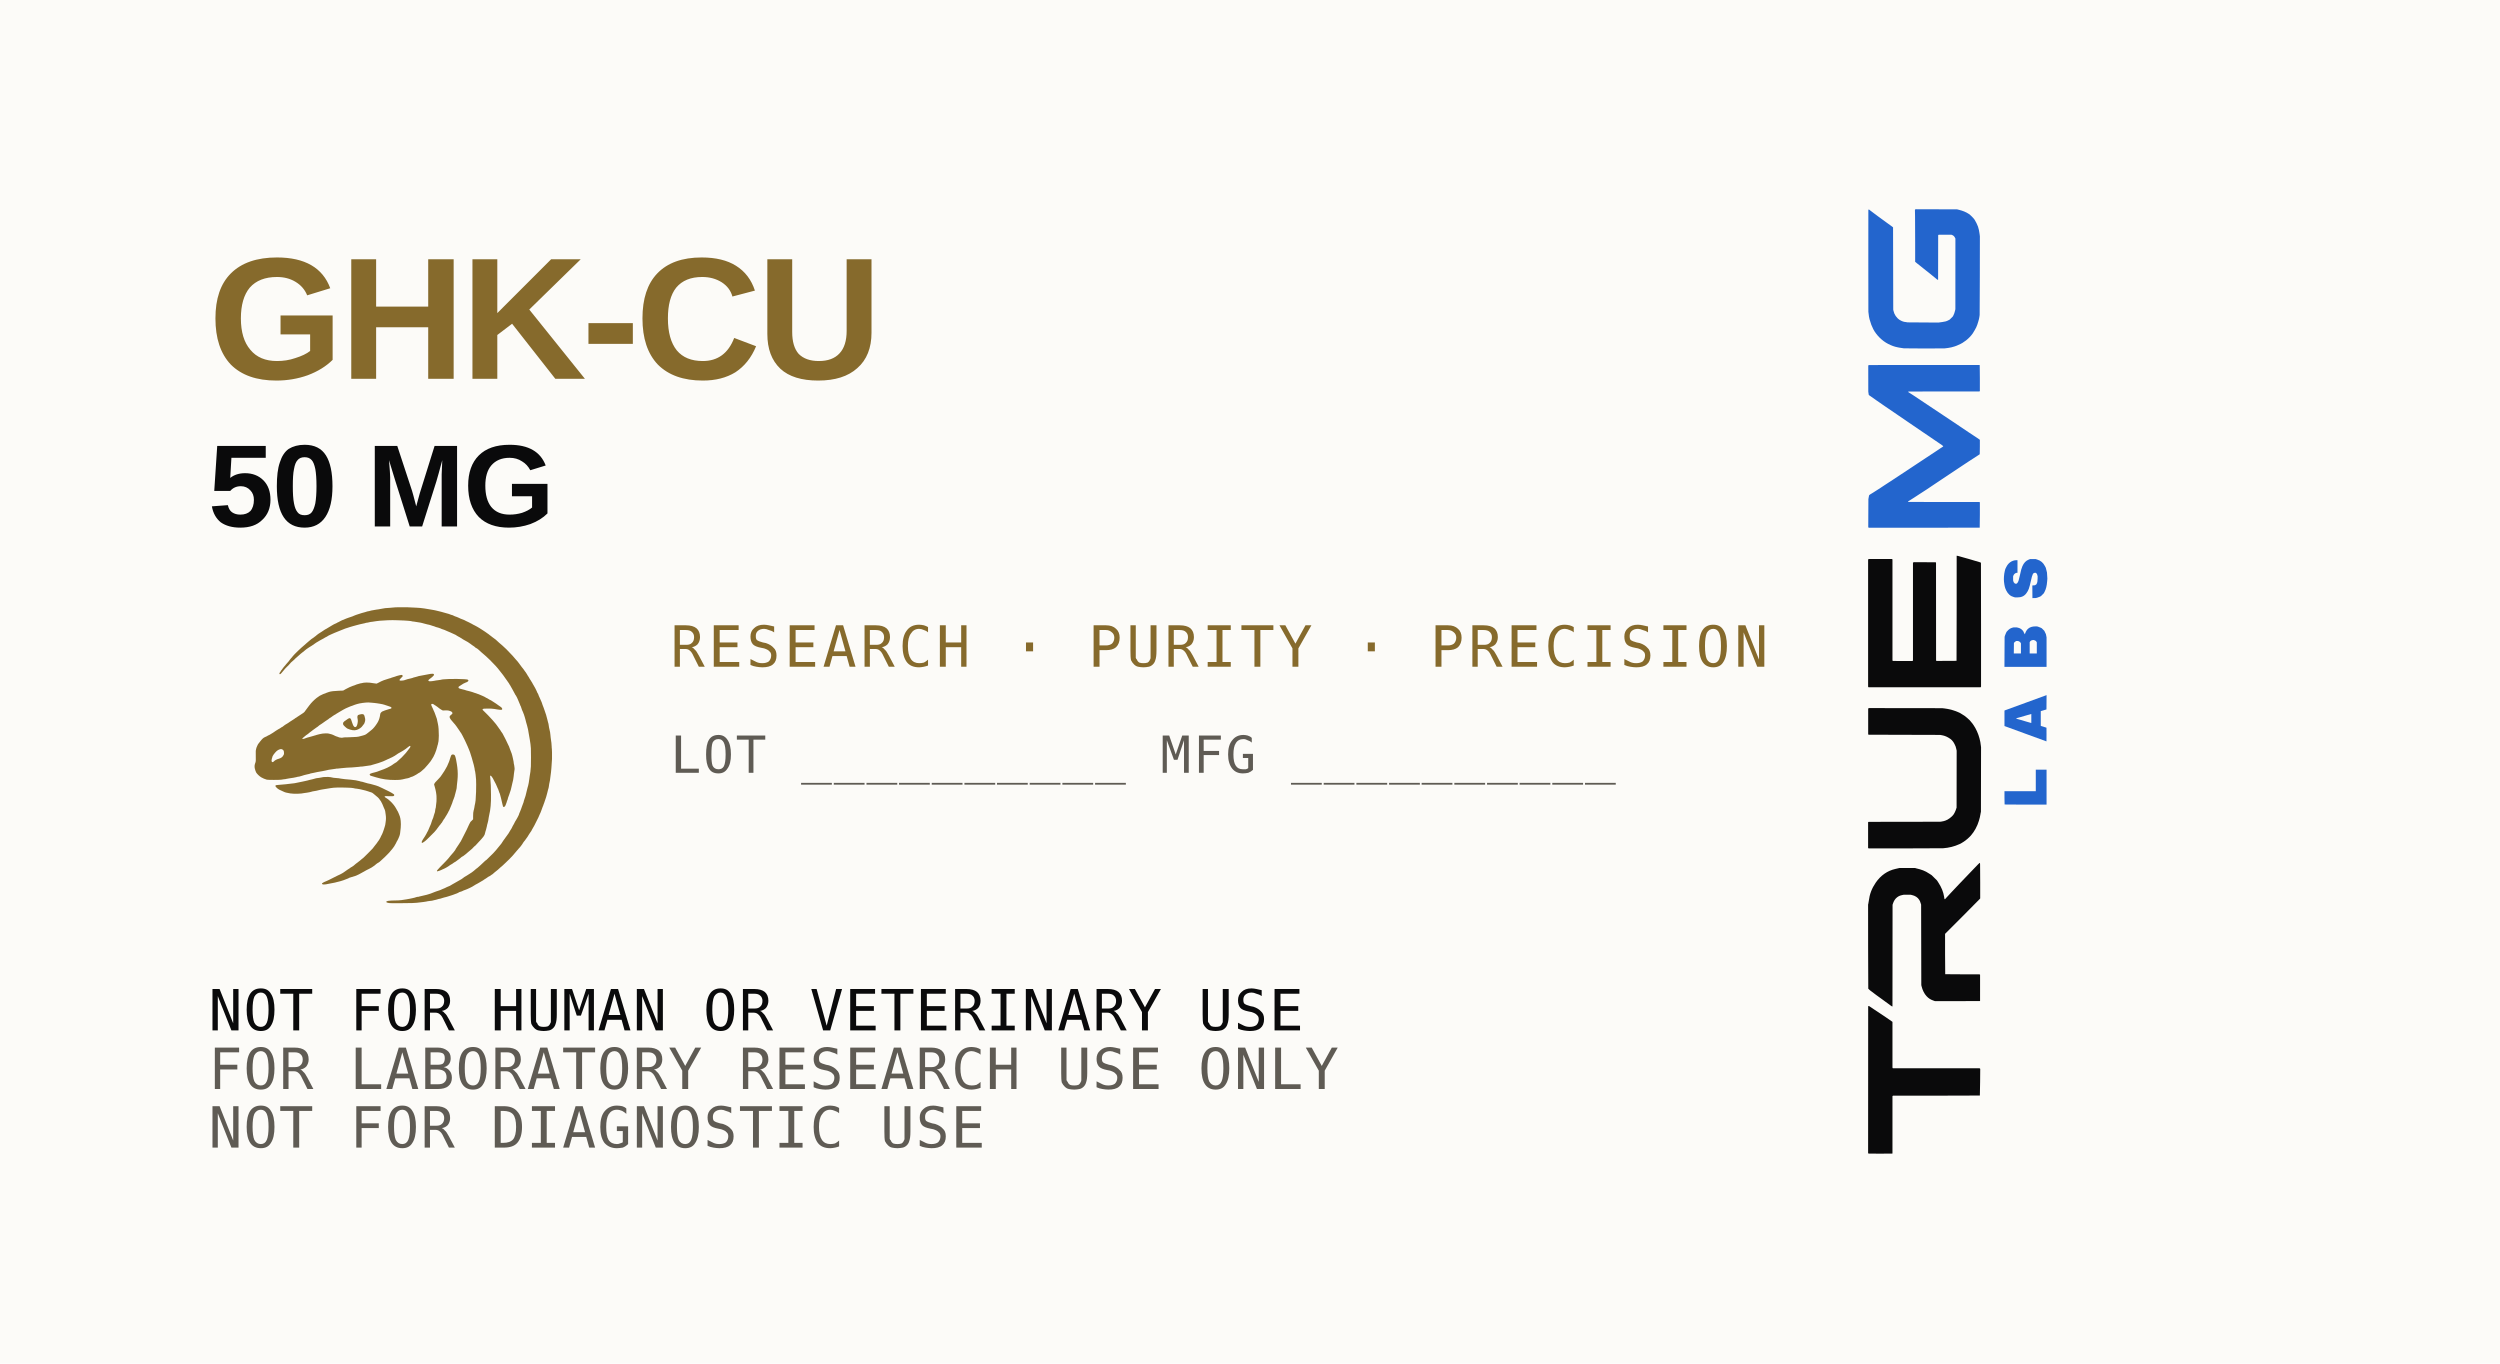
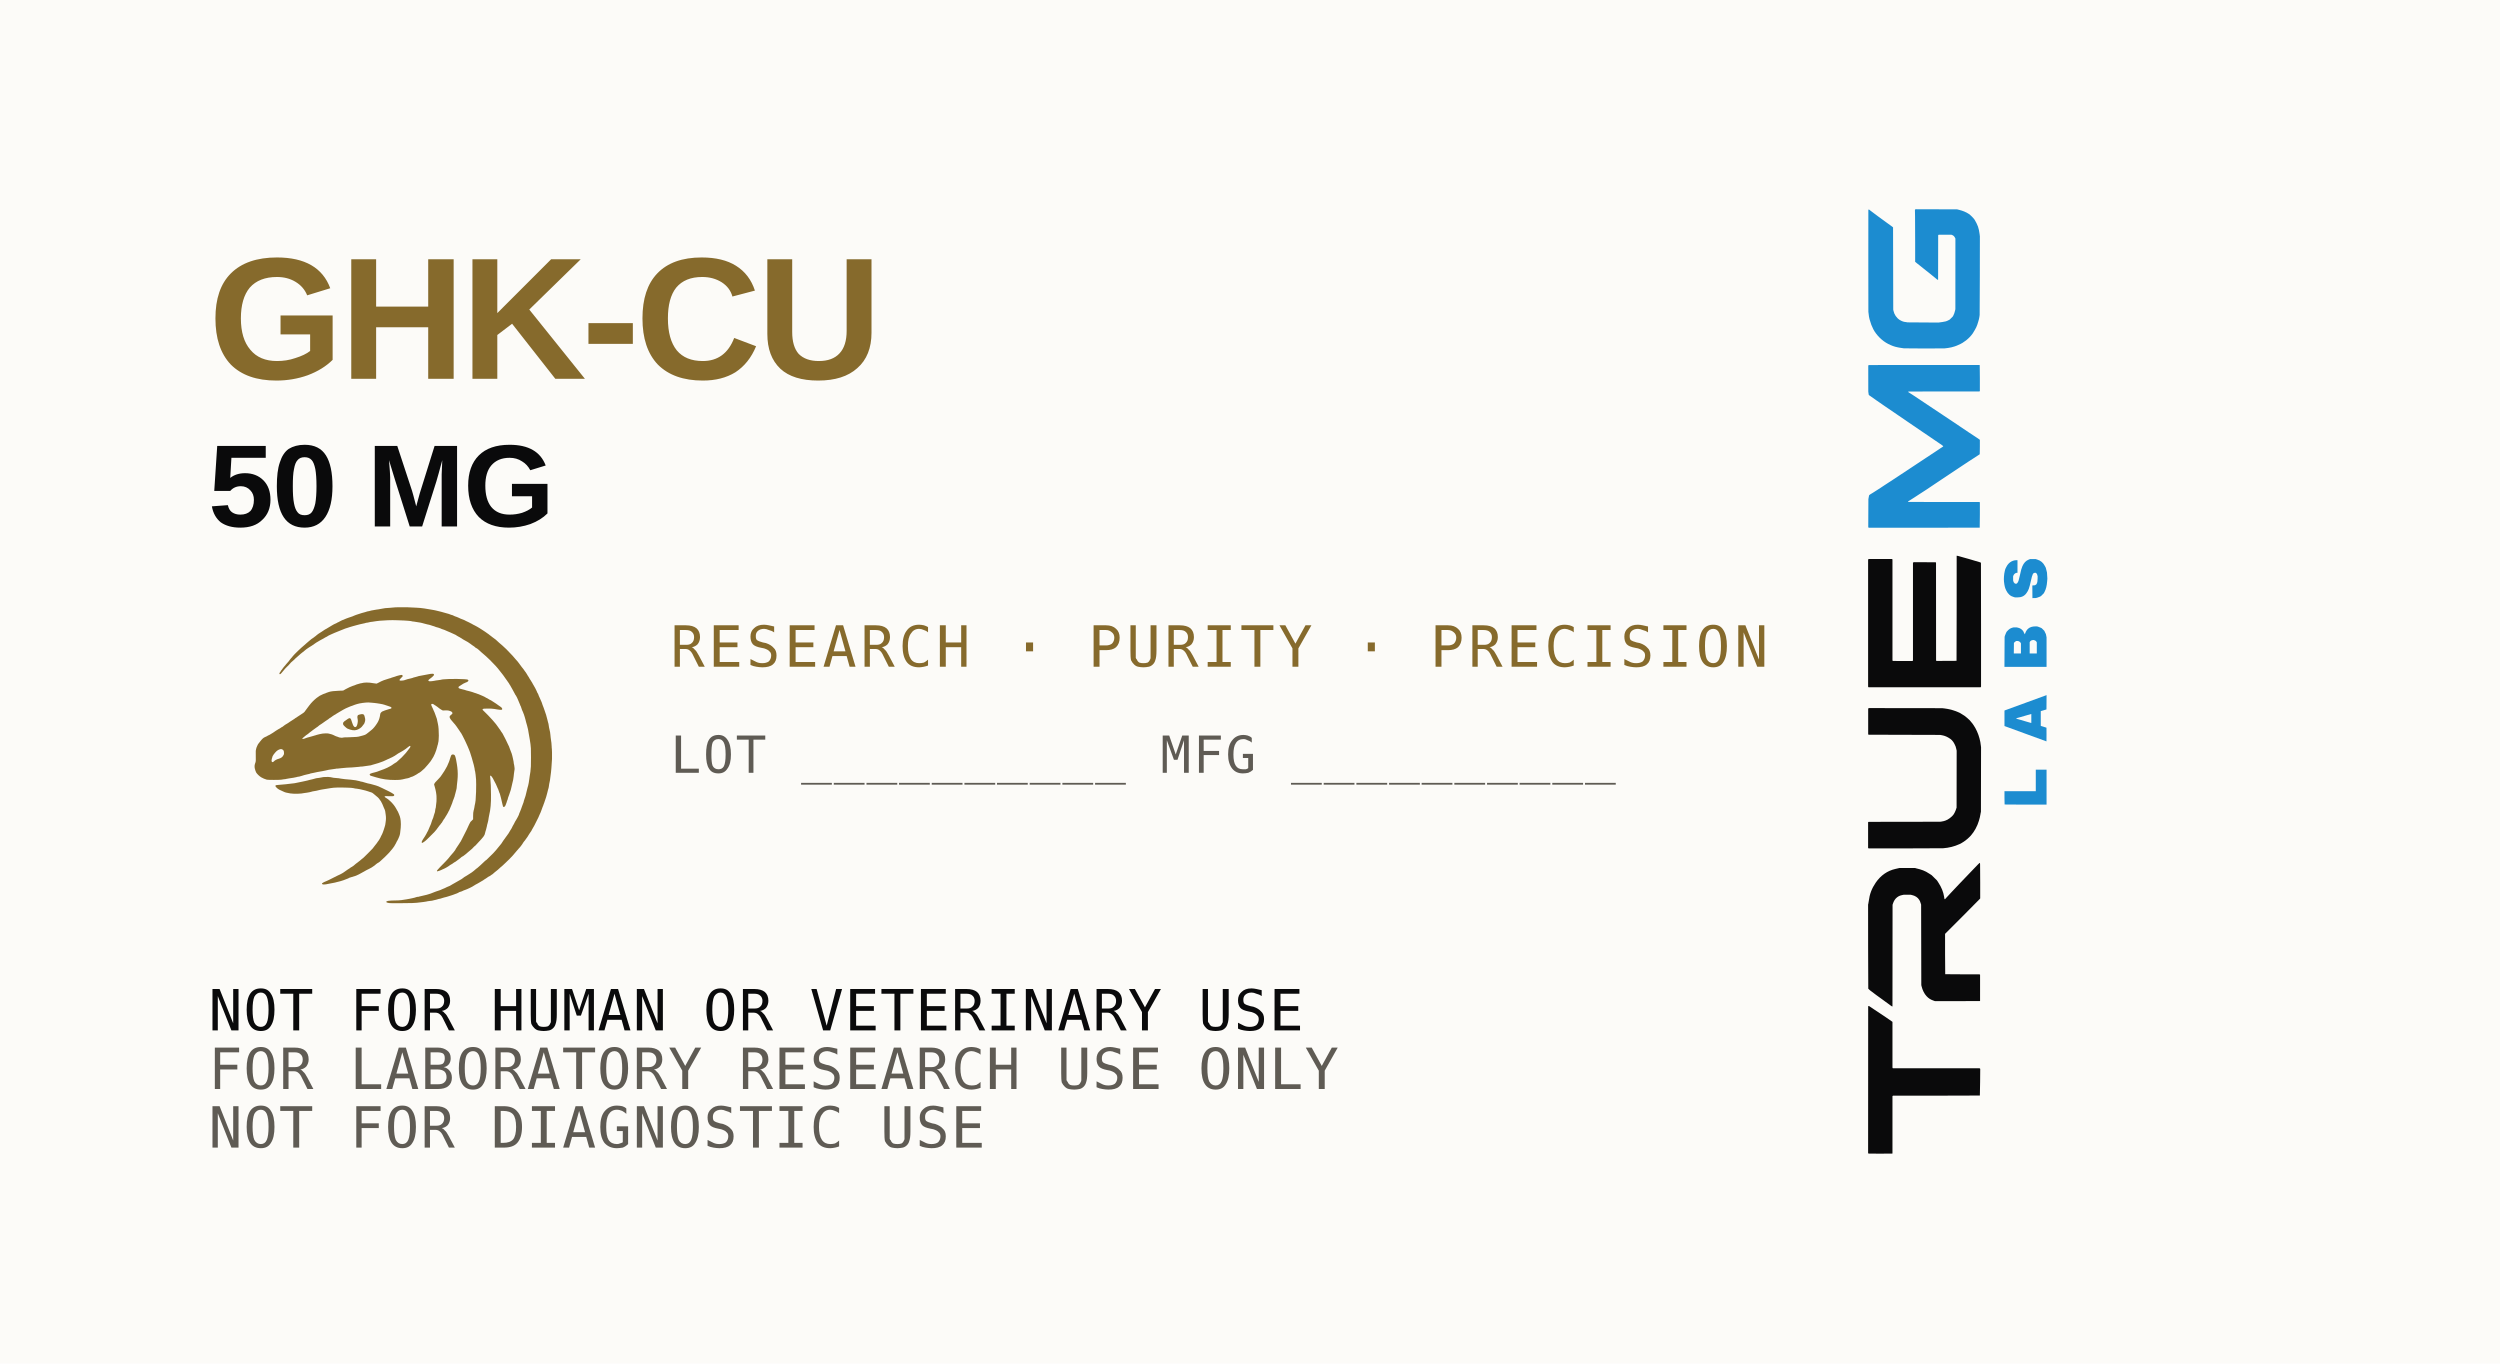
<svg xmlns="http://www.w3.org/2000/svg" width="66.0mm" height="36.0mm" viewBox="0 0 66.0 36.0">
  <rect x="0" y="0" width="66.0" height="36.0" fill="#FCFBF8" />
  <g transform="translate(49.30,30.50) rotate(-90) scale(0.004437)">
    <g transform="translate(0,681) scale(0.025,-0.025)" stroke="none">
      <g fill="#0A0A0B">
        <path d="M465 27020 l-58 -59 -15 -2770 c-8 -1524 0 -2802 18 -2841 l33 -70 6816 0 6815 0 61 -61 61 -61 -3 -10322 c-2 -5867 12 -10336 32 -10355 19 -18 1457 -45 3195 -61 l3160 -28 70 77 70 78 0 10325 0 10325 77 42 78 41 5439 0 5440 0 86 110 c125 160 843 1198 1065 1538 295 455 724 1099 1709 2569 l910 1356 -12 104 -12 103 -17488 9 -17488 9 -59 -58z" />
        <path d="M39653 27037 c-49 -18 -221 -200 -384 -405 -458 -576 -1855 -2468 -2161 -2925 -179 -268 -743 -1037 -1416 -1929 -166 -221 -278 -407 -266 -440 l22 -57 12086 -12 12086 -12 278 -88 c640 -203 1152 -536 1485 -965 307 -395 445 -712 569 -1304 l66 -320 0 -800 0 -800 -66 -300 c-181 -812 -569 -1408 -1152 -1768 -273 -168 -352 -202 -789 -341 l-351 -111 -9580 -21 -9580 -22 -300 -72 c-898 -215 -1753 -647 -2317 -1169 -555 -514 -833 -960 -1109 -1776 l-74 -220 -9 -5315 c-6 -2923 5 -5341 24 -5374 l33 -60 3113 -1 3113 0 48 65 47 66 6 4063 c3 2235 15 4080 27 4100 13 21 2011 36 4813 36 l4790 0 4138 -4134 c2275 -2274 4176 -4155 4224 -4180 l88 -46 3836 0 c2110 0 4003 12 4207 26 l369 26 19 50 c22 57 -449 537 -1427 1453 -693 648 -3219 3069 -3680 3525 -144 143 -513 492 -821 776 -307 284 -765 716 -1018 960 -460 444 -678 647 -1334 1239 l-350 316 13 64 12 65 180 30 c98 16 287 47 419 68 1108 179 2211 624 3280 1324 l560 366 620 626 620 626 263 400 c457 695 732 1203 890 1648 218 612 370 1114 408 1352 14 88 56 250 92 360 l67 200 0 1860 0 1860 -67 280 c-37 154 -105 451 -152 660 -425 1916 -1544 3522 -3281 4711 -1373 939 -2719 1447 -4380 1652 -176 22 -437 66 -580 99 l-260 59 -9960 -6 c-5478 -3 -9999 -20 -10047 -38z" />
        <path d="M73081 27003 l-41 -78 3 -8632 c2 -4748 18 -8831 36 -9073 101 -1383 432 -2698 970 -3860 66 -143 137 -296 156 -340 20 -44 107 -188 194 -320 88 -132 189 -294 225 -360 209 -379 985 -1283 1459 -1702 967 -852 2219 -1538 3517 -1926 650 -194 1101 -302 1480 -354 165 -23 381 -62 480 -87 l180 -46 7678 -14 7679 -14 341 41 c875 105 996 127 1782 328 1078 274 2363 850 3164 1418 90 64 252 177 360 252 187 130 549 429 780 644 172 160 902 995 1009 1154 55 80 204 315 333 521 129 206 275 440 325 520 50 80 106 181 125 225 20 44 83 188 142 320 184 414 294 707 421 1120 67 220 148 481 179 580 32 99 77 306 101 460 24 154 62 337 84 406 22 69 70 384 107 700 l66 574 11 8700 12 8700 -51 100 -50 100 -3067 0 -3067 0 -52 -52 -52 -52 -24 -8508 -24 -8508 -44 -260 c-110 -664 -270 -1122 -588 -1684 -416 -734 -817 -1122 -1520 -1473 -547 -273 -643 -308 -1159 -424 l-449 -100 -6776 10 -6776 11 -200 71 c-110 39 -290 99 -400 133 -249 78 -763 334 -1012 503 -573 388 -1285 1345 -1482 1993 -23 77 -72 239 -109 360 -36 121 -85 364 -108 540 l-41 320 -14 8515 -13 8515 -45 55 -46 55 -3073 0 -3074 0 -42 -77z" />
        <path d="M111470 27037 l-70 -41 0 -13357 0 -13356 77 -42 78 -41 14699 0 c8085 0 14727 11 14761 23 73 29 147 254 589 1797 45 154 107 361 140 460 63 190 147 481 240 830 105 394 171 630 288 1030 333 1138 450 1584 428 1620 l-25 40 -12447 1 c-6847 0 -12469 14 -12496 31 l-47 30 -13 2367 -12 2367 52 52 52 52 11644 8 11643 7 44 44 44 44 13 2601 14 2601 -64 97 -64 98 -11636 0 -11636 0 -65 65 -65 65 9 2319 10 2320 55 55 56 56 12035 0 12036 0 42 77 41 78 0 2733 0 2734 -61 88 -61 87 -15129 1 -15129 0 -70 -41z" />
      </g>
-       <g fill="#2365CD">
+       <g fill="#1C8CD0">
        <path d="M149428 26991 l-69 -51 0 -13193 c0 -7256 10 -13210 23 -13230 14 -22 1228 -37 3012 -37 l2990 0 48 48 48 48 0 8485 c0 4667 11 8496 24 8510 51 51 137 -27 250 -225 101 -177 300 -490 866 -1360 66 -102 354 -541 640 -976 286 -435 601 -923 700 -1084 99 -162 321 -503 493 -760 172 -256 505 -753 740 -1103 235 -350 445 -663 467 -695 22 -31 510 -762 1084 -1623 574 -861 1170 -1754 1324 -1985 154 -231 405 -609 558 -840 153 -231 503 -754 776 -1163 274 -408 516 -772 538 -808 22 -36 195 -296 384 -577 189 -282 556 -836 816 -1232 1081 -1646 1205 -1838 1541 -2380 75 -121 155 -233 178 -249 22 -17 800 -30 1727 -30 l1686 -1 119 135 c65 75 217 295 338 490 237 384 977 1507 1354 2055 228 331 2457 3644 2617 3889 44 67 699 1051 1456 2187 757 1135 1423 2135 1480 2222 180 274 1884 2825 1961 2936 156 223 1269 1899 1393 2098 72 114 250 393 396 620 l265 412 64 -13 65 -12 10 -8456 10 -8455 45 -54 45 -54 3045 1 c1675 0 3068 15 3097 33 l52 33 3 9997 c2 5498 1 11430 -2 13183 l-5 3187 -64 64 -64 64 -3106 -3 -3106 -4 -378 -57 -379 -56 -90 -91 c-86 -86 -510 -688 -1208 -1715 -174 -255 -384 -561 -468 -680 -84 -119 -276 -396 -427 -616 -151 -220 -458 -665 -682 -990 -1061 -1535 -1504 -2184 -2993 -4392 -102 -151 -291 -424 -420 -606 -395 -558 -1826 -2658 -2692 -3952 -243 -363 -534 -795 -646 -960 -362 -533 -933 -1370 -1216 -1780 -151 -220 -481 -706 -734 -1080 -645 -958 -666 -976 -803 -710 -42 83 -173 285 -290 450 -117 165 -304 439 -414 609 -110 170 -319 485 -464 700 -262 388 -699 1050 -1710 2591 -288 440 -580 881 -649 980 -69 99 -254 378 -411 620 -158 242 -361 548 -451 680 -281 410 -2516 3790 -2639 3990 -64 104 -235 365 -380 580 -145 214 -333 498 -417 630 -84 132 -354 546 -599 920 -245 374 -615 940 -823 1259 -207 318 -435 660 -505 760 -71 99 -211 316 -313 481 -101 165 -291 462 -420 660 -130 198 -296 457 -368 575 -72 117 -167 271 -211 341 -44 69 -139 228 -212 352 -169 288 -192 306 -474 358 -129 23 -333 61 -454 84 l-220 41 -3341 16 -3341 15 -70 -51z" />
        <path d="M200748 27015 c-12 -12 -199 -36 -415 -54 -432 -34 -1041 -135 -1353 -224 -1056 -300 -1666 -529 -2360 -890 -1428 -741 -2792 -2118 -3512 -3547 -409 -812 -663 -1509 -787 -2160 -25 -132 -70 -357 -100 -500 -79 -379 -135 -742 -162 -1060 -43 -494 -55 -9253 -14 -9700 56 -610 149 -1204 259 -1660 102 -419 325 -1132 377 -1200 16 -22 80 -166 140 -320 130 -331 384 -846 530 -1076 305 -481 394 -610 605 -874 491 -615 1084 -1182 1642 -1570 290 -202 1442 -860 1505 -860 28 0 101 -26 164 -59 200 -104 621 -251 1093 -383 253 -70 546 -153 651 -184 105 -31 330 -75 500 -97 170 -23 390 -53 489 -68 99 -14 4347 -33 9440 -40 l9260 -14 540 64 c656 78 1322 222 1791 386 457 161 1227 540 1629 803 397 259 1101 959 1378 1369 420 622 746 1395 972 2303 l125 500 14 4945 15 4946 -71 71 -71 71 -1581 -27 c-870 -14 -3652 -26 -6184 -26 l-4603 0 -358 -430 c-730 -878 -909 -1102 -1673 -2099 -240 -314 -558 -715 -706 -891 -148 -176 -383 -466 -523 -644 -337 -431 -699 -871 -887 -1081 -88 -98 -148 -202 -140 -243 l14 -72 5305 -10 5304 -10 53 -64 53 -63 2 -1507 2 -1506 -91 -224 c-110 -274 -304 -474 -603 -623 l-226 -113 -8400 4 -8400 4 -320 70 c-469 102 -882 246 -1179 409 l-261 145 -360 364 -361 364 -139 260 c-255 475 -361 834 -439 1480 -25 209 -65 499 -88 643 l-43 264 25 3744 25 3744 40 105 c22 58 40 190 41 293 1 337 223 944 505 1380 483 748 1297 1294 2194 1474 l240 48 9794 23 9795 22 117 140 c64 77 166 212 225 299 139 203 491 691 749 1038 529 712 1029 1396 1202 1646 106 153 235 331 287 397 354 447 648 839 1069 1427 120 168 302 408 403 532 l184 226 -13 87 -12 88 -12145 8 c-6680 5 -12155 -1 -12167 -13z" />
      </g>
    </g>
    <g transform="translate(2086.5,811.8) scale(1.209881)">
-       <g transform="translate(0,214) scale(0.025,-0.025)" fill="#2365CD" stroke="none">
+       <g transform="translate(0,214) scale(0.025,-0.025)" fill="#1C8CD0" stroke="none">
        <g transform="translate(0.0,0)">
          <path d="M27 8413 c-15 -14 -27 -1877 -27 -4140 l0 -4113 3440 0 3440 0 0 1060 0 1060 -2120 0 -2120 0 0 3080 0 3080 -1293 0 c-712 0 -1306 -12 -1320 -27z" />
        </g>
        <g transform="translate(-21015.9,0)">
          <path d="M36449 8370 c-16 -38 -696 -1897 -1510 -4130 l-1482 -4060 1338 -11 c735 -5 1345 -2 1355 8 10 10 94 267 186 571 l167 552 1453 0 1453 0 166 -560 166 -560 1408 -11 1408 -10 -54 150 c-226 634 -2882 7899 -2925 8001 l-54 130 -1523 0 -1524 0 -28 -70z m1733 -2892 c92 -340 278 -981 413 -1425 135 -444 245 -826 245 -850 l0 -43 -880 0 -880 0 0 35 c0 20 118 428 261 908 144 480 325 1099 402 1375 77 276 150 534 162 574 12 40 41 66 65 58 l43 -14 169 -618z" />
        </g>
        <g transform="translate(-42657.8,0)">
          <path d="M69760 4303 l0 -4143 2902 0 2901 0 309 62 308 62 334 158 333 158 252 251 251 252 125 248 c69 137 153 351 185 477 l60 229 -1 321 c-1 601 -160 1085 -470 1430 -201 224 -556 447 -848 535 -133 40 -241 82 -241 95 0 12 146 91 325 175 l324 152 189 177 c231 216 381 483 460 821 l61 257 0 322 1 321 -62 239 c-83 323 -270 621 -559 892 l-241 226 -260 128 c-143 71 -368 160 -499 198 l-239 69 -2950 15 -2950 15 0 -4142z m4807 2197 c59 -44 145 -145 190 -225 l83 -146 0 -196 0 -196 -90 -178 -90 -178 -136 -91 -136 -90 -994 0 -994 0 0 702 0 702 1030 -12 1030 -12 107 -80z m151 -3079 c149 -77 276 -287 306 -506 l24 -176 -47 -179 c-53 -196 -161 -336 -329 -424 l-108 -56 -1082 0 -1082 0 0 700 0 700 1102 0 1102 0 114 -59z" />
        </g>
        <g transform="translate(-64316.7,0)">
          <path d="M108180 8534 c-883 -105 -1223 -191 -1720 -433 -723 -354 -1137 -832 -1320 -1524 l-62 -237 -3 -388 c-4 -854 255 -1416 851 -1840 580 -413 916 -536 2354 -856 1425 -317 1640 -428 1640 -841 l0 -141 -113 -114 -114 -113 -214 -63 -214 -64 -425 0 c-504 0 -844 55 -1052 172 l-152 85 -83 134 -83 134 -20 258 -21 258 -1245 -10 -1244 -11 9 -334 9 -334 66 -266 c36 -146 121 -374 189 -506 l125 -240 281 -282 281 -281 281 -146 c560 -291 1154 -435 2099 -509 l500 -39 606 38 606 39 461 117 462 116 312 163 c696 362 1073 805 1299 1525 l94 299 -2 560 -2 560 -94 240 c-217 556 -654 973 -1318 1259 -413 178 -717 261 -1834 501 -954 205 -1224 295 -1434 476 l-146 126 -4 173 -5 172 146 134 147 134 173 52 173 51 400 1 400 1 151 -53 c299 -106 549 -418 549 -685 l0 -122 1240 0 1240 0 0 232 c0 429 -157 880 -432 1244 -232 306 -531 541 -948 745 l-360 176 -388 100 c-588 151 -1538 223 -2092 157z" />
        </g>
      </g>
    </g>
  </g>
  <text x="5.5" y="10.00" font-family="Archivo Black, Archivo, Helvetica Neue, Arial, sans-serif" font-weight="900" font-size="4.60" letter-spacing="-0.12" fill="#866A2C">GHK-CU</text>
  <text x="5.5" y="13.90" font-family="Archivo Black, Archivo, Helvetica Neue, Arial, sans-serif" font-weight="900" font-size="3.10" letter-spacing="-0.04" fill="#0A0A0B">50 MG</text>
  <g transform="translate(5.500,14.600) scale(0.006875)">
    <g transform="translate(0,1600) scale(0.5673759,-0.5673759)" fill="#866A2C" stroke="none">
      <path d="M1285 2453 c-13 0 -30 -1 -36 -2 -7 0 -17 -1 -23 -2 -26 -1 -32 -2 -58 -7 -8 -2 -22 -4 -31 -5 -9 -1 -24 -4 -34 -6 -10 -3 -21 -6 -26 -6 -5 -1 -12 -4 -16 -5 -5 -2 -15 -4 -22 -6 -7 -2 -17 -5 -22 -7 -5 -2 -13 -5 -18 -6 -5 -2 -12 -5 -15 -6 -3 -2 -12 -5 -18 -7 -7 -2 -14 -4 -15 -5 -2 -1 -8 -3 -14 -5 -5 -2 -12 -5 -15 -6 -2 -2 -7 -4 -10 -4 -6 -2 -15 -7 -21 -10 -1 -1 -6 -3 -9 -5 -4 -1 -9 -4 -12 -6 -4 -2 -9 -5 -13 -6 -3 -2 -8 -4 -10 -5 -2 -1 -7 -4 -12 -7 -12 -7 -19 -11 -30 -18 -5 -3 -10 -6 -10 -6 -1 0 -5 -2 -9 -5 -5 -3 -13 -9 -18 -12 -19 -12 -30 -19 -35 -24 -3 -3 -7 -6 -8 -7 -2 -1 -6 -3 -8 -6 -3 -2 -8 -5 -10 -7 -2 -1 -7 -4 -9 -6 -11 -9 -15 -13 -18 -15 -2 -2 -9 -7 -14 -12 -6 -6 -13 -12 -17 -15 -22 -18 -67 -61 -78 -75 -2 -4 -8 -10 -11 -13 -3 -4 -7 -8 -8 -10 -4 -6 -15 -20 -18 -22 -2 -2 -5 -6 -8 -9 -2 -4 -6 -8 -8 -10 -5 -6 -13 -15 -16 -20 -2 -3 -4 -6 -5 -7 -1 -1 -3 -4 -5 -6 -1 -3 -4 -8 -7 -11 -3 -4 -4 -6 -4 -9 0 -3 1 -4 4 -4 2 0 4 1 10 8 4 4 9 10 11 13 4 6 24 28 28 31 2 1 7 6 12 12 11 13 12 15 36 35 2 3 10 10 17 16 7 7 19 17 26 23 7 6 18 15 25 20 10 9 16 13 31 23 9 5 13 8 21 13 22 16 34 24 56 36 21 11 30 16 32 18 2 1 7 4 12 6 5 3 11 6 13 8 3 1 9 4 13 6 5 2 10 4 11 5 2 1 9 4 16 7 13 5 21 8 37 15 4 2 11 5 15 6 4 1 13 5 20 8 8 3 15 5 16 5 0 0 7 2 15 5 7 2 18 5 24 7 6 1 16 4 22 6 7 2 17 5 23 6 14 3 21 4 32 7 4 2 13 4 19 4 5 1 11 3 13 3 2 1 11 2 20 3 9 1 21 3 26 4 10 2 24 3 76 6 30 1 38 1 67 0 69 -2 94 -5 101 -8 1 0 5 -1 10 -1 4 -1 12 -2 19 -3 6 -1 17 -3 25 -4 8 -2 19 -4 24 -6 6 -2 16 -4 23 -6 8 -1 18 -4 24 -6 6 -2 11 -4 12 -4 2 0 17 -5 23 -8 2 0 9 -3 15 -4 6 -2 14 -5 17 -6 2 -2 9 -4 15 -6 6 -2 13 -4 16 -6 3 -2 10 -5 16 -7 6 -2 14 -6 19 -8 17 -8 34 -16 35 -16 0 0 5 -3 9 -6 5 -3 11 -6 14 -8 2 -1 6 -3 8 -4 1 -2 5 -4 8 -5 3 -2 8 -5 10 -7 4 -3 23 -13 34 -19 2 -1 5 -3 7 -5 3 -2 7 -5 9 -6 2 -1 7 -5 12 -9 5 -4 11 -8 15 -10 3 -3 7 -6 9 -8 3 -1 7 -4 11 -6 3 -3 8 -7 12 -10 3 -3 9 -9 14 -13 37 -32 31 -26 60 -54 33 -33 48 -49 67 -74 9 -12 13 -17 22 -28 2 -3 7 -10 12 -17 11 -16 19 -28 24 -34 2 -3 6 -8 8 -13 2 -4 5 -8 6 -9 0 -1 2 -4 3 -6 1 -2 5 -8 7 -12 7 -12 14 -25 19 -35 2 -5 6 -11 8 -13 2 -3 5 -9 7 -13 2 -5 4 -9 5 -11 1 -2 12 -27 16 -38 1 -4 3 -9 5 -11 2 -5 8 -22 8 -24 0 -1 2 -6 5 -11 3 -6 6 -15 8 -20 1 -5 4 -14 6 -19 1 -5 4 -13 5 -18 1 -5 3 -12 4 -16 3 -7 10 -37 12 -45 0 -3 1 -7 2 -10 1 -4 2 -9 2 -12 1 -7 6 -33 9 -52 3 -16 6 -39 7 -57 1 -21 1 -101 0 -122 -1 -23 -5 -52 -8 -66 0 -4 -2 -13 -3 -22 -2 -16 -5 -33 -7 -40 -1 -2 -3 -9 -4 -14 -1 -6 -3 -13 -4 -16 -4 -14 -8 -31 -10 -41 -2 -5 -4 -12 -5 -15 -1 -3 -4 -11 -6 -18 -1 -7 -4 -16 -6 -20 -2 -4 -5 -12 -6 -16 -3 -10 -11 -30 -15 -40 -2 -4 -6 -13 -8 -21 -3 -7 -7 -14 -8 -16 -1 -1 -3 -5 -5 -9 -2 -4 -5 -9 -7 -12 -2 -3 -6 -9 -8 -14 -2 -5 -4 -9 -5 -10 -2 -3 -13 -22 -16 -30 -3 -4 -5 -9 -7 -11 -1 -3 -4 -7 -6 -10 -1 -3 -5 -8 -7 -12 -7 -9 -19 -26 -36 -50 -5 -8 -11 -16 -13 -20 -3 -3 -9 -11 -14 -17 -20 -25 -24 -30 -42 -49 -23 -23 -37 -37 -45 -44 -4 -2 -11 -8 -16 -13 -14 -14 -34 -32 -39 -36 -3 -3 -9 -8 -14 -11 -22 -20 -38 -31 -62 -45 -17 -10 -24 -14 -29 -19 -6 -5 -8 -6 -33 -20 -8 -4 -17 -10 -21 -12 -4 -2 -11 -6 -16 -9 -4 -2 -9 -5 -10 -6 -2 -2 -12 -7 -16 -8 -2 -1 -8 -3 -12 -5 -4 -2 -11 -5 -14 -7 -4 -1 -11 -4 -17 -7 -5 -3 -10 -5 -11 -5 0 0 -4 -1 -8 -3 -8 -3 -22 -8 -24 -8 -1 0 -6 -2 -13 -5 -6 -3 -17 -7 -23 -9 -7 -2 -14 -4 -16 -5 -2 -1 -7 -2 -10 -3 -31 -7 -48 -11 -51 -12 -1 -1 -6 -2 -12 -2 -5 -1 -13 -3 -17 -5 -4 -1 -12 -3 -17 -4 -6 -1 -14 -3 -19 -4 -8 -2 -29 -5 -55 -9 -14 -2 -21 -2 -66 -3 -20 -1 -29 -2 -34 -6 -4 -2 -5 -3 -2 -5 2 -2 6 -4 18 -6 8 -1 17 -1 73 -1 70 0 109 1 141 6 3 1 11 1 17 2 5 1 14 2 20 3 6 2 16 3 23 4 6 1 14 2 17 2 3 1 10 3 16 4 6 1 15 3 20 5 4 2 12 3 16 4 4 1 11 2 14 4 4 1 12 3 17 5 14 3 16 4 29 8 6 2 15 5 19 6 3 1 9 3 12 4 4 2 9 4 13 5 8 2 16 6 22 9 3 3 6 4 16 7 4 1 10 3 13 5 3 2 11 5 17 7 13 4 51 22 58 28 3 2 9 6 13 8 5 2 11 6 15 8 13 8 29 17 29 17 1 0 4 2 7 4 3 3 8 6 10 7 3 2 7 5 11 7 9 7 20 14 26 16 3 2 6 4 8 6 2 1 5 4 8 5 2 2 5 5 8 7 2 2 6 5 8 7 8 5 32 26 41 35 5 4 10 9 12 10 5 4 26 24 43 41 19 19 30 31 47 52 7 8 15 17 18 21 3 3 7 8 10 11 2 3 5 7 7 9 2 3 5 7 8 11 2 3 5 8 6 10 2 2 5 6 6 8 2 2 4 6 6 7 1 1 4 5 6 9 3 4 7 10 11 15 3 5 8 13 11 18 3 4 7 10 8 12 2 3 5 7 7 10 1 3 3 7 4 8 2 3 17 29 17 30 0 1 19 39 21 42 1 2 4 7 6 12 2 5 4 11 6 14 4 7 16 36 18 44 1 4 4 10 5 14 2 3 4 9 5 13 1 4 4 11 6 16 9 25 17 50 20 65 2 9 5 20 6 24 2 4 3 11 4 15 1 4 2 13 3 21 2 7 4 18 5 24 1 6 2 17 3 23 1 13 2 17 4 31 0 5 1 14 2 20 0 5 2 17 2 26 3 26 4 63 3 90 0 13 -1 24 -1 25 -1 0 -1 5 -1 11 0 14 -3 40 -7 64 0 5 -1 14 -2 20 -1 6 -2 13 -2 16 -3 11 -4 16 -7 32 -4 27 -4 28 -7 36 -1 4 -3 11 -4 16 -4 19 -13 48 -20 66 -2 6 -5 13 -6 17 -1 4 -4 12 -7 18 -2 6 -5 14 -6 18 -3 7 -8 19 -15 34 -2 4 -6 12 -7 17 -2 4 -4 10 -6 12 -2 2 -4 7 -5 11 -5 11 -16 33 -20 38 -1 3 -4 7 -6 10 -1 4 -7 13 -12 21 -6 9 -11 17 -12 19 -1 3 -6 11 -11 18 -4 7 -9 16 -11 18 -1 2 -4 7 -7 10 -2 3 -8 11 -12 17 -5 6 -10 13 -12 15 -2 3 -6 9 -11 15 -12 17 -18 24 -31 38 -7 8 -15 17 -18 21 -4 4 -14 15 -22 23 -9 9 -19 19 -21 22 -5 5 -25 24 -28 26 -2 1 -10 9 -20 17 -9 9 -20 19 -24 22 -10 7 -16 11 -23 17 -3 3 -8 6 -10 8 -3 2 -9 6 -13 10 -12 9 -41 29 -53 36 -4 2 -9 5 -11 7 -4 2 -9 5 -17 10 -2 1 -7 4 -13 7 -6 3 -12 6 -14 7 -2 2 -6 3 -8 5 -2 1 -8 3 -12 6 -4 2 -9 5 -12 6 -3 1 -9 4 -13 6 -7 5 -20 10 -39 17 -5 2 -11 5 -15 7 -7 3 -16 7 -18 7 0 0 -4 2 -8 3 -11 6 -14 7 -23 9 -4 1 -11 4 -16 6 -5 1 -13 4 -18 5 -16 4 -25 7 -32 9 -4 1 -11 3 -16 4 -10 2 -19 4 -25 6 -3 1 -7 2 -10 2 -4 1 -14 2 -23 4 -16 2 -22 3 -42 7 -10 2 -44 5 -52 5 -4 0 -14 1 -21 1 -17 2 -71 3 -103 2z" />
      <path d="M1503 2002 c-19 -3 -77 -14 -80 -15 -1 -1 -10 -3 -20 -6 -9 -2 -20 -5 -23 -7 -4 -1 -11 -3 -16 -4 -10 -2 -22 -5 -32 -9 -4 -2 -10 -3 -17 -4 -16 -1 -18 -1 -20 1 -3 3 0 7 10 17 l10 10 0 3 c0 5 -3 7 -8 7 -4 0 -22 -4 -31 -7 -4 -1 -10 -3 -14 -5 -5 -1 -14 -4 -20 -6 -7 -3 -15 -6 -18 -6 -7 -2 -21 -7 -37 -12 -10 -4 -26 -11 -34 -16 -2 -1 -7 -3 -10 -5 l-5 -2 -6 1 c-4 0 -10 2 -15 2 -32 6 -61 6 -81 0 -3 0 -11 -2 -17 -4 -15 -4 -17 -5 -24 -8 -3 -2 -11 -4 -17 -6 -12 -4 -32 -13 -48 -22 -5 -3 -12 -7 -14 -8 l-4 -2 -27 -1 c-32 -1 -55 -4 -68 -8 -5 -2 -13 -4 -17 -6 -13 -4 -35 -14 -46 -20 -12 -7 -29 -20 -47 -38 -6 -5 -18 -20 -25 -29 -3 -4 -7 -9 -9 -12 -6 -7 -11 -14 -17 -23 -4 -6 -6 -9 -13 -14 -5 -3 -10 -7 -12 -8 -4 -2 -23 -15 -29 -19 -1 -1 -5 -3 -7 -5 -3 -1 -9 -5 -12 -8 -4 -2 -11 -7 -17 -11 -6 -4 -18 -11 -27 -18 -9 -6 -18 -11 -20 -12 -1 -1 -5 -4 -8 -6 -2 -2 -7 -5 -9 -7 -3 -1 -7 -3 -9 -5 -2 -2 -6 -4 -9 -6 -3 -1 -8 -4 -11 -6 -3 -2 -10 -7 -16 -10 -7 -4 -15 -10 -19 -13 -5 -3 -15 -9 -23 -14 -9 -4 -17 -8 -19 -10 -2 -1 -7 -3 -11 -5 -12 -5 -19 -11 -34 -30 -2 -3 -5 -7 -7 -9 -7 -8 -9 -11 -14 -23 -3 -6 -6 -15 -7 -21 l-2 -11 0 -24 c1 -42 0 -47 -1 -51 -5 -14 -6 -17 -7 -26 0 -5 0 -12 1 -16 1 -7 7 -24 9 -28 6 -11 23 -27 35 -34 7 -5 29 -14 38 -16 8 -2 86 -2 98 0 3 1 12 2 18 3 6 0 13 1 14 2 2 1 12 2 22 4 10 1 22 3 27 4 5 1 14 3 20 4 6 2 15 4 20 4 5 1 13 3 18 5 12 4 18 6 32 9 7 1 15 3 18 4 6 3 8 3 33 8 8 2 19 4 23 5 9 2 19 4 34 6 6 1 15 3 20 4 6 2 15 4 22 5 15 2 47 7 48 7 0 1 5 1 11 1 6 1 18 2 28 3 19 2 53 5 72 5 18 1 40 3 46 4 3 1 13 2 22 2 16 2 24 3 49 7 5 0 13 2 17 4 4 1 10 3 14 4 14 3 43 13 61 20 5 3 10 5 11 5 1 0 6 2 11 5 5 3 13 6 18 8 5 2 9 4 10 5 1 0 6 3 11 5 12 6 25 14 30 18 3 2 8 5 10 7 3 1 11 6 18 10 8 5 15 9 17 10 6 3 28 19 33 24 7 6 12 9 15 7 2 -2 -1 -11 -6 -16 -1 -1 -4 -6 -7 -9 -12 -17 -18 -24 -45 -52 -19 -18 -32 -30 -35 -32 -3 -2 -11 -7 -18 -11 -6 -5 -12 -9 -14 -10 -1 -1 -6 -4 -10 -6 -11 -7 -31 -16 -44 -21 -6 -2 -12 -5 -14 -5 -1 -1 -9 -4 -16 -6 -7 -2 -14 -5 -16 -6 -2 0 -9 -2 -14 -4 -14 -3 -27 -7 -30 -9 -2 0 -4 -2 -5 -3 l-1 -3 1 -3 c2 -4 7 -7 22 -10 6 -2 14 -4 20 -6 43 -13 80 -18 127 -18 32 0 42 1 73 9 6 1 13 3 16 3 5 1 13 4 18 7 3 1 7 3 10 3 3 1 8 3 11 5 2 1 8 5 13 7 5 3 10 6 12 7 1 2 5 4 9 6 9 4 22 15 39 31 13 14 33 37 41 48 2 2 6 9 9 14 14 19 29 55 36 85 2 7 3 14 4 14 1 3 4 16 5 24 1 5 1 22 2 37 0 33 -2 61 -6 79 -2 6 -4 17 -5 23 -1 7 -3 16 -5 19 -1 4 -4 12 -6 17 -2 6 -5 14 -7 19 -3 5 -5 11 -6 13 -1 3 -6 15 -14 31 -3 7 -3 9 -2 11 1 5 11 4 19 -2 2 -2 6 -5 9 -6 4 -2 24 -17 27 -20 3 -2 18 -12 21 -13 2 -1 9 -1 18 0 11 0 16 0 22 -1 18 -4 27 -10 27 -17 0 -5 -2 -7 -10 -13 -7 -5 -9 -8 -9 -14 0 -4 1 -6 8 -17 5 -6 12 -15 17 -20 10 -11 15 -17 22 -27 3 -5 8 -12 11 -16 3 -5 7 -10 9 -13 1 -2 4 -6 5 -8 2 -2 4 -5 6 -8 3 -4 14 -26 24 -46 3 -7 7 -14 8 -17 6 -12 18 -40 21 -48 2 -5 5 -13 7 -18 2 -5 5 -14 6 -19 2 -5 4 -14 6 -19 14 -49 16 -56 19 -73 0 -5 2 -15 4 -21 2 -14 4 -24 6 -53 1 -25 1 -38 0 -84 -2 -55 -3 -64 -10 -95 0 -4 -2 -12 -3 -17 -1 -5 -2 -11 -3 -12 -3 -9 -4 -22 -4 -41 l0 -20 -5 -5 c-2 -3 -6 -6 -7 -7 -5 -3 -11 -14 -15 -23 -2 -7 -30 -64 -41 -84 -1 -2 -4 -8 -7 -14 -3 -7 -8 -15 -10 -19 -3 -4 -7 -9 -8 -12 -11 -16 -15 -23 -18 -27 -1 -2 -4 -7 -6 -9 -1 -3 -3 -7 -4 -8 -3 -5 -18 -24 -33 -40 -2 -2 -5 -7 -7 -9 -7 -10 -35 -39 -64 -68 -17 -17 -22 -24 -19 -27 1 -1 2 -1 6 1 3 0 8 2 13 4 5 2 9 4 10 4 2 1 7 4 13 6 12 5 28 14 35 19 2 2 7 5 11 8 3 2 8 5 12 7 11 8 22 15 25 16 4 3 17 12 23 17 2 2 6 5 9 7 2 2 6 5 8 7 2 1 7 5 12 7 8 6 17 12 38 31 7 6 16 13 19 16 3 2 6 5 7 7 2 2 7 7 12 12 6 4 11 9 12 11 1 1 7 7 12 13 13 13 35 38 38 43 6 8 8 14 10 23 1 6 4 15 6 21 2 6 4 17 6 24 1 6 3 16 5 21 3 9 6 25 8 41 1 4 2 11 3 15 9 38 13 79 12 138 0 48 -2 87 -4 103 -2 18 -3 23 0 25 1 1 2 1 4 -1 3 -2 9 -10 14 -19 2 -4 5 -11 7 -14 7 -12 18 -34 21 -43 2 -5 4 -11 6 -13 1 -2 4 -10 6 -17 2 -7 5 -14 6 -15 2 -4 13 -51 17 -69 3 -16 5 -20 9 -21 4 0 10 5 12 11 1 2 4 11 7 18 2 8 5 17 7 20 1 2 3 9 4 15 2 5 5 14 7 19 2 5 5 13 6 18 1 4 3 11 5 15 1 3 3 13 5 21 2 8 4 19 6 26 4 14 6 24 8 41 2 16 3 30 5 40 3 12 2 24 -1 39 -2 7 -4 18 -4 24 -1 6 -3 17 -5 24 -2 7 -4 15 -4 17 -1 6 -6 21 -11 32 -2 4 -4 11 -6 16 -2 5 -4 11 -5 14 -2 3 -4 7 -5 10 -6 15 -32 66 -39 78 -5 6 -9 13 -10 14 -1 2 -3 6 -6 10 -3 3 -8 11 -13 18 -9 14 -18 25 -39 49 -10 12 -50 53 -61 63 -7 5 -8 9 -3 12 2 1 6 2 22 2 28 1 44 0 77 -6 26 -4 31 -3 31 3 0 7 -4 11 -21 22 -6 5 -16 11 -21 15 -18 12 -32 21 -34 22 -4 1 -14 7 -17 9 -2 1 -6 4 -10 6 -4 1 -10 4 -13 7 -4 2 -8 4 -8 4 -1 0 -5 2 -11 5 -17 8 -31 13 -50 19 -7 2 -15 5 -17 6 -3 1 -10 3 -17 5 -24 6 -29 7 -36 10 -5 1 -10 3 -12 3 -15 3 -27 7 -28 10 -2 3 -1 6 1 9 2 1 18 12 31 20 3 2 10 5 15 7 10 3 17 8 19 12 1 3 -1 7 -4 8 -10 5 -126 7 -167 2 -4 0 -12 -2 -16 -3 -5 -1 -14 -2 -20 -3 -7 -1 -18 -2 -25 -4 -23 -4 -36 -4 -38 0 -2 4 0 7 6 11 12 8 28 22 30 26 2 4 2 6 0 8 -3 3 -4 3 -10 3 -4 0 -10 -1 -13 -1z m-398 -195 c16 -1 28 -3 37 -4 3 -1 11 -2 19 -3 17 -3 21 -4 31 -7 5 -2 16 -5 24 -8 16 -5 23 -8 23 -11 2 -5 -1 -7 -15 -10 -18 -5 -43 -14 -48 -17 -6 -4 -11 -10 -12 -14 0 -2 -2 -10 -3 -18 -3 -17 -10 -34 -18 -46 -11 -18 -28 -39 -38 -46 -24 -20 -30 -24 -34 -27 -2 -1 -5 -3 -6 -4 -3 -2 -11 -5 -19 -7 -5 -1 -14 -3 -19 -5 -11 -4 -31 -6 -78 -7 -23 0 -36 -1 -38 -2 -4 -2 -18 -1 -25 1 -3 1 -9 3 -13 5 -5 1 -12 4 -16 6 -17 9 -28 12 -42 15 -8 2 -32 2 -42 0 -12 -2 -31 -6 -40 -9 -4 -2 -10 -3 -13 -4 -4 -1 -11 -3 -17 -5 -7 -2 -15 -4 -18 -5 -4 -1 -12 -3 -18 -5 -6 -2 -13 -5 -16 -6 -6 -2 -13 -3 -15 -2 -1 2 4 7 10 12 4 3 9 7 11 9 2 2 7 6 11 8 4 3 9 7 13 10 3 3 9 8 14 11 4 3 10 8 13 10 7 5 15 11 25 18 4 2 9 6 11 8 4 4 8 7 24 17 9 6 18 12 24 17 3 2 8 6 12 8 3 2 7 5 9 6 1 2 6 5 9 7 4 2 13 8 19 13 7 5 15 10 18 11 3 2 7 4 9 6 2 1 6 4 10 6 3 2 7 5 10 6 7 5 45 26 52 28 2 1 8 3 14 6 6 3 15 6 19 7 5 2 13 5 18 7 5 2 12 4 16 5 3 1 10 2 16 4 17 3 29 5 44 6 15 1 17 1 38 -1z m-605 -316 c9 -4 12 -11 12 -23 l0 -9 -4 -8 c-6 -12 -15 -18 -30 -23 -13 -3 -28 -11 -32 -16 -8 -9 -16 -10 -18 0 -1 5 3 24 7 33 7 14 26 36 36 41 13 7 22 9 29 5z" />
      <path d="M1024 1727 c-10 -2 -12 -4 -14 -9 -2 -6 -2 -9 0 -19 3 -11 2 -28 -3 -43 -3 -10 -9 -16 -15 -14 -3 0 -9 6 -12 12 -2 5 -12 32 -13 37 -2 8 -8 13 -14 11 -1 0 -5 -2 -8 -4 -3 -2 -7 -5 -10 -7 -8 -4 -19 -13 -21 -17 -3 -4 -3 -11 -1 -16 3 -6 22 -23 28 -26 24 -11 47 -15 64 -9 15 5 33 17 39 28 2 2 5 6 7 9 5 5 7 12 10 23 1 8 1 10 0 17 -2 10 -5 22 -8 25 -4 6 -15 6 -29 2z" />
      <path d="M1650 1456 c-5 -2 -8 -7 -10 -15 -1 -4 -3 -9 -4 -12 -1 -2 -3 -8 -4 -13 -2 -5 -4 -10 -4 -11 -1 -2 -4 -9 -7 -16 -3 -7 -6 -15 -8 -17 -1 -3 -4 -7 -5 -9 -4 -8 -15 -26 -19 -31 -2 -3 -5 -8 -8 -12 -6 -10 -13 -19 -27 -33 -14 -13 -22 -23 -25 -30 l-1 -4 3 -10 c2 -5 3 -12 4 -15 1 -4 2 -9 3 -12 1 -3 2 -10 3 -15 1 -6 2 -12 2 -14 2 -6 2 -53 0 -58 0 -3 -1 -10 -2 -17 0 -7 -2 -14 -2 -17 -2 -3 -2 -6 -5 -26 -1 -4 -2 -10 -4 -13 -1 -3 -3 -9 -4 -13 -1 -7 -6 -21 -11 -31 -1 -4 -4 -10 -5 -15 -1 -5 -4 -13 -6 -17 -2 -4 -4 -9 -5 -11 -1 -3 -3 -8 -5 -12 -2 -4 -5 -11 -6 -14 -2 -4 -4 -9 -6 -11 -1 -3 -4 -8 -6 -12 -2 -3 -6 -10 -8 -14 -16 -23 -24 -38 -24 -42 0 -5 2 -7 6 -5 1 1 4 2 5 3 5 2 14 10 24 19 31 30 47 47 53 53 4 5 9 11 11 13 3 3 6 8 8 11 9 12 12 16 16 21 3 2 6 7 8 10 2 2 4 6 6 7 1 2 3 6 5 9 2 3 5 9 8 13 3 3 8 10 10 15 2 4 7 12 10 16 3 5 7 12 9 16 2 5 5 11 7 13 1 3 3 8 5 12 2 4 5 13 8 19 8 20 9 22 12 33 2 5 5 13 7 18 2 4 4 10 5 14 1 4 2 11 4 16 2 5 4 13 5 19 1 6 3 13 4 16 0 2 2 12 2 21 1 9 3 25 4 36 3 29 3 57 -1 89 -1 6 -2 15 -3 21 -2 17 -9 50 -13 57 -3 6 -11 9 -19 7z" />
      <path d="M786 1304 c-6 0 -13 -1 -16 -2 -3 -1 -13 -2 -22 -4 -10 -1 -19 -2 -21 -3 -5 -2 -33 -9 -43 -11 -5 -1 -12 -3 -15 -4 -4 -1 -16 -4 -27 -6 -32 -6 -36 -7 -44 -9 -4 -1 -11 -2 -15 -3 -38 -5 -47 -6 -60 -7 -19 -2 -27 -3 -45 -4 -18 -1 -22 -2 -24 -6 0 -4 2 -8 10 -15 10 -9 19 -14 43 -24 14 -7 20 -8 48 -13 29 -4 70 -3 97 3 4 1 11 2 15 2 9 1 27 5 29 6 2 1 13 4 35 7 11 2 22 5 25 6 6 1 13 3 41 7 11 2 24 4 31 5 22 4 57 5 114 3 22 -1 29 -1 39 -3 7 -2 18 -4 24 -4 20 -3 24 -4 36 -7 6 -2 15 -4 21 -5 19 -6 24 -7 31 -10 3 -1 8 -3 10 -3 4 -1 9 -4 16 -10 28 -22 35 -29 43 -42 2 -3 5 -7 6 -8 4 -5 16 -32 20 -44 2 -5 5 -11 6 -13 2 -6 4 -11 6 -31 3 -20 3 -33 0 -53 -3 -20 -2 -19 -7 -34 -2 -7 -5 -15 -6 -19 -1 -6 -13 -35 -17 -40 0 -1 -3 -7 -6 -13 -5 -10 -13 -23 -18 -28 -1 -1 -4 -5 -6 -9 -3 -4 -9 -12 -15 -19 -5 -6 -11 -14 -13 -17 -4 -5 -59 -60 -64 -64 -2 -1 -6 -4 -8 -6 -5 -5 -29 -24 -35 -28 -2 -1 -6 -5 -9 -7 -8 -8 -19 -16 -26 -20 -4 -1 -7 -3 -7 -4 -1 -1 -9 -7 -21 -14 -6 -4 -14 -10 -17 -12 -8 -7 -20 -13 -27 -17 -4 -2 -8 -4 -10 -5 -1 -1 -6 -3 -11 -5 -4 -2 -14 -7 -22 -11 -37 -19 -46 -23 -53 -26 -10 -3 -31 -14 -32 -16 -1 -2 -1 -3 0 -5 1 -1 2 -2 7 -3 10 -1 25 1 51 7 7 2 16 3 21 4 4 1 12 2 17 4 4 1 12 3 16 4 12 2 53 16 65 22 4 3 9 5 10 5 1 0 26 8 42 13 8 3 32 15 36 18 2 1 6 3 9 5 3 1 8 4 11 6 3 2 9 5 14 8 5 2 13 6 18 9 4 2 12 7 17 9 4 3 10 7 12 8 3 2 7 5 10 7 2 2 6 5 8 7 3 3 9 7 25 17 4 3 18 16 35 32 28 28 37 37 43 46 2 2 5 6 7 8 2 2 5 6 6 8 2 3 5 8 8 11 2 3 8 13 12 21 4 9 8 17 10 19 2 3 9 18 13 29 5 14 5 18 9 56 2 15 1 35 0 47 -1 5 -2 12 -2 15 -1 8 -6 24 -11 34 -2 4 -4 8 -4 9 0 1 -5 11 -7 13 -1 1 -4 6 -6 11 -9 17 -23 35 -40 51 -12 11 -18 16 -28 22 -11 6 -14 10 -8 12 3 1 7 1 31 0 21 0 26 0 29 3 3 3 3 7 0 10 -6 5 -22 14 -34 20 -15 7 -38 18 -45 22 -10 5 -17 8 -26 12 -6 2 -13 4 -17 6 -4 1 -12 3 -18 5 -7 2 -15 4 -18 5 -4 1 -12 3 -19 4 -6 2 -16 4 -21 6 -5 2 -12 4 -17 5 -5 0 -12 2 -17 4 -17 5 -32 7 -60 10 -23 1 -60 6 -66 7 -9 2 -24 4 -30 4 -11 0 -31 3 -41 6 -7 2 -22 2 -41 1z" />
    </g>
  </g>
  <text x="17.70" y="17.60" font-family="IBM Plex Mono, SF Mono, Menlo, monospace" font-size="1.50" letter-spacing="0.1" fill="#866A2C">RESEARCH · PURITY · PRECISION</text>
  <text x="17.70" y="20.40" font-family="IBM Plex Mono, SF Mono, Menlo, monospace" font-size="1.35" letter-spacing="0.05" fill="#5F5B54">LOT __________  MFG __________</text>
  <text x="5.5" y="27.20" font-family="IBM Plex Mono, SF Mono, Menlo, monospace" font-size="1.50" letter-spacing="0.03" fill="#0A0A0B">NOT FOR HUMAN OR VETERINARY USE</text>
  <text x="5.5" y="28.75" font-family="IBM Plex Mono, SF Mono, Menlo, monospace" font-size="1.50" letter-spacing="0.03" fill="#5F5B54">FOR LABORATORY RESEARCH USE ONLY</text>
  <text x="5.5" y="30.30" font-family="IBM Plex Mono, SF Mono, Menlo, monospace" font-size="1.50" letter-spacing="0.03" fill="#5F5B54">NOT FOR DIAGNOSTIC USE</text>
</svg>
